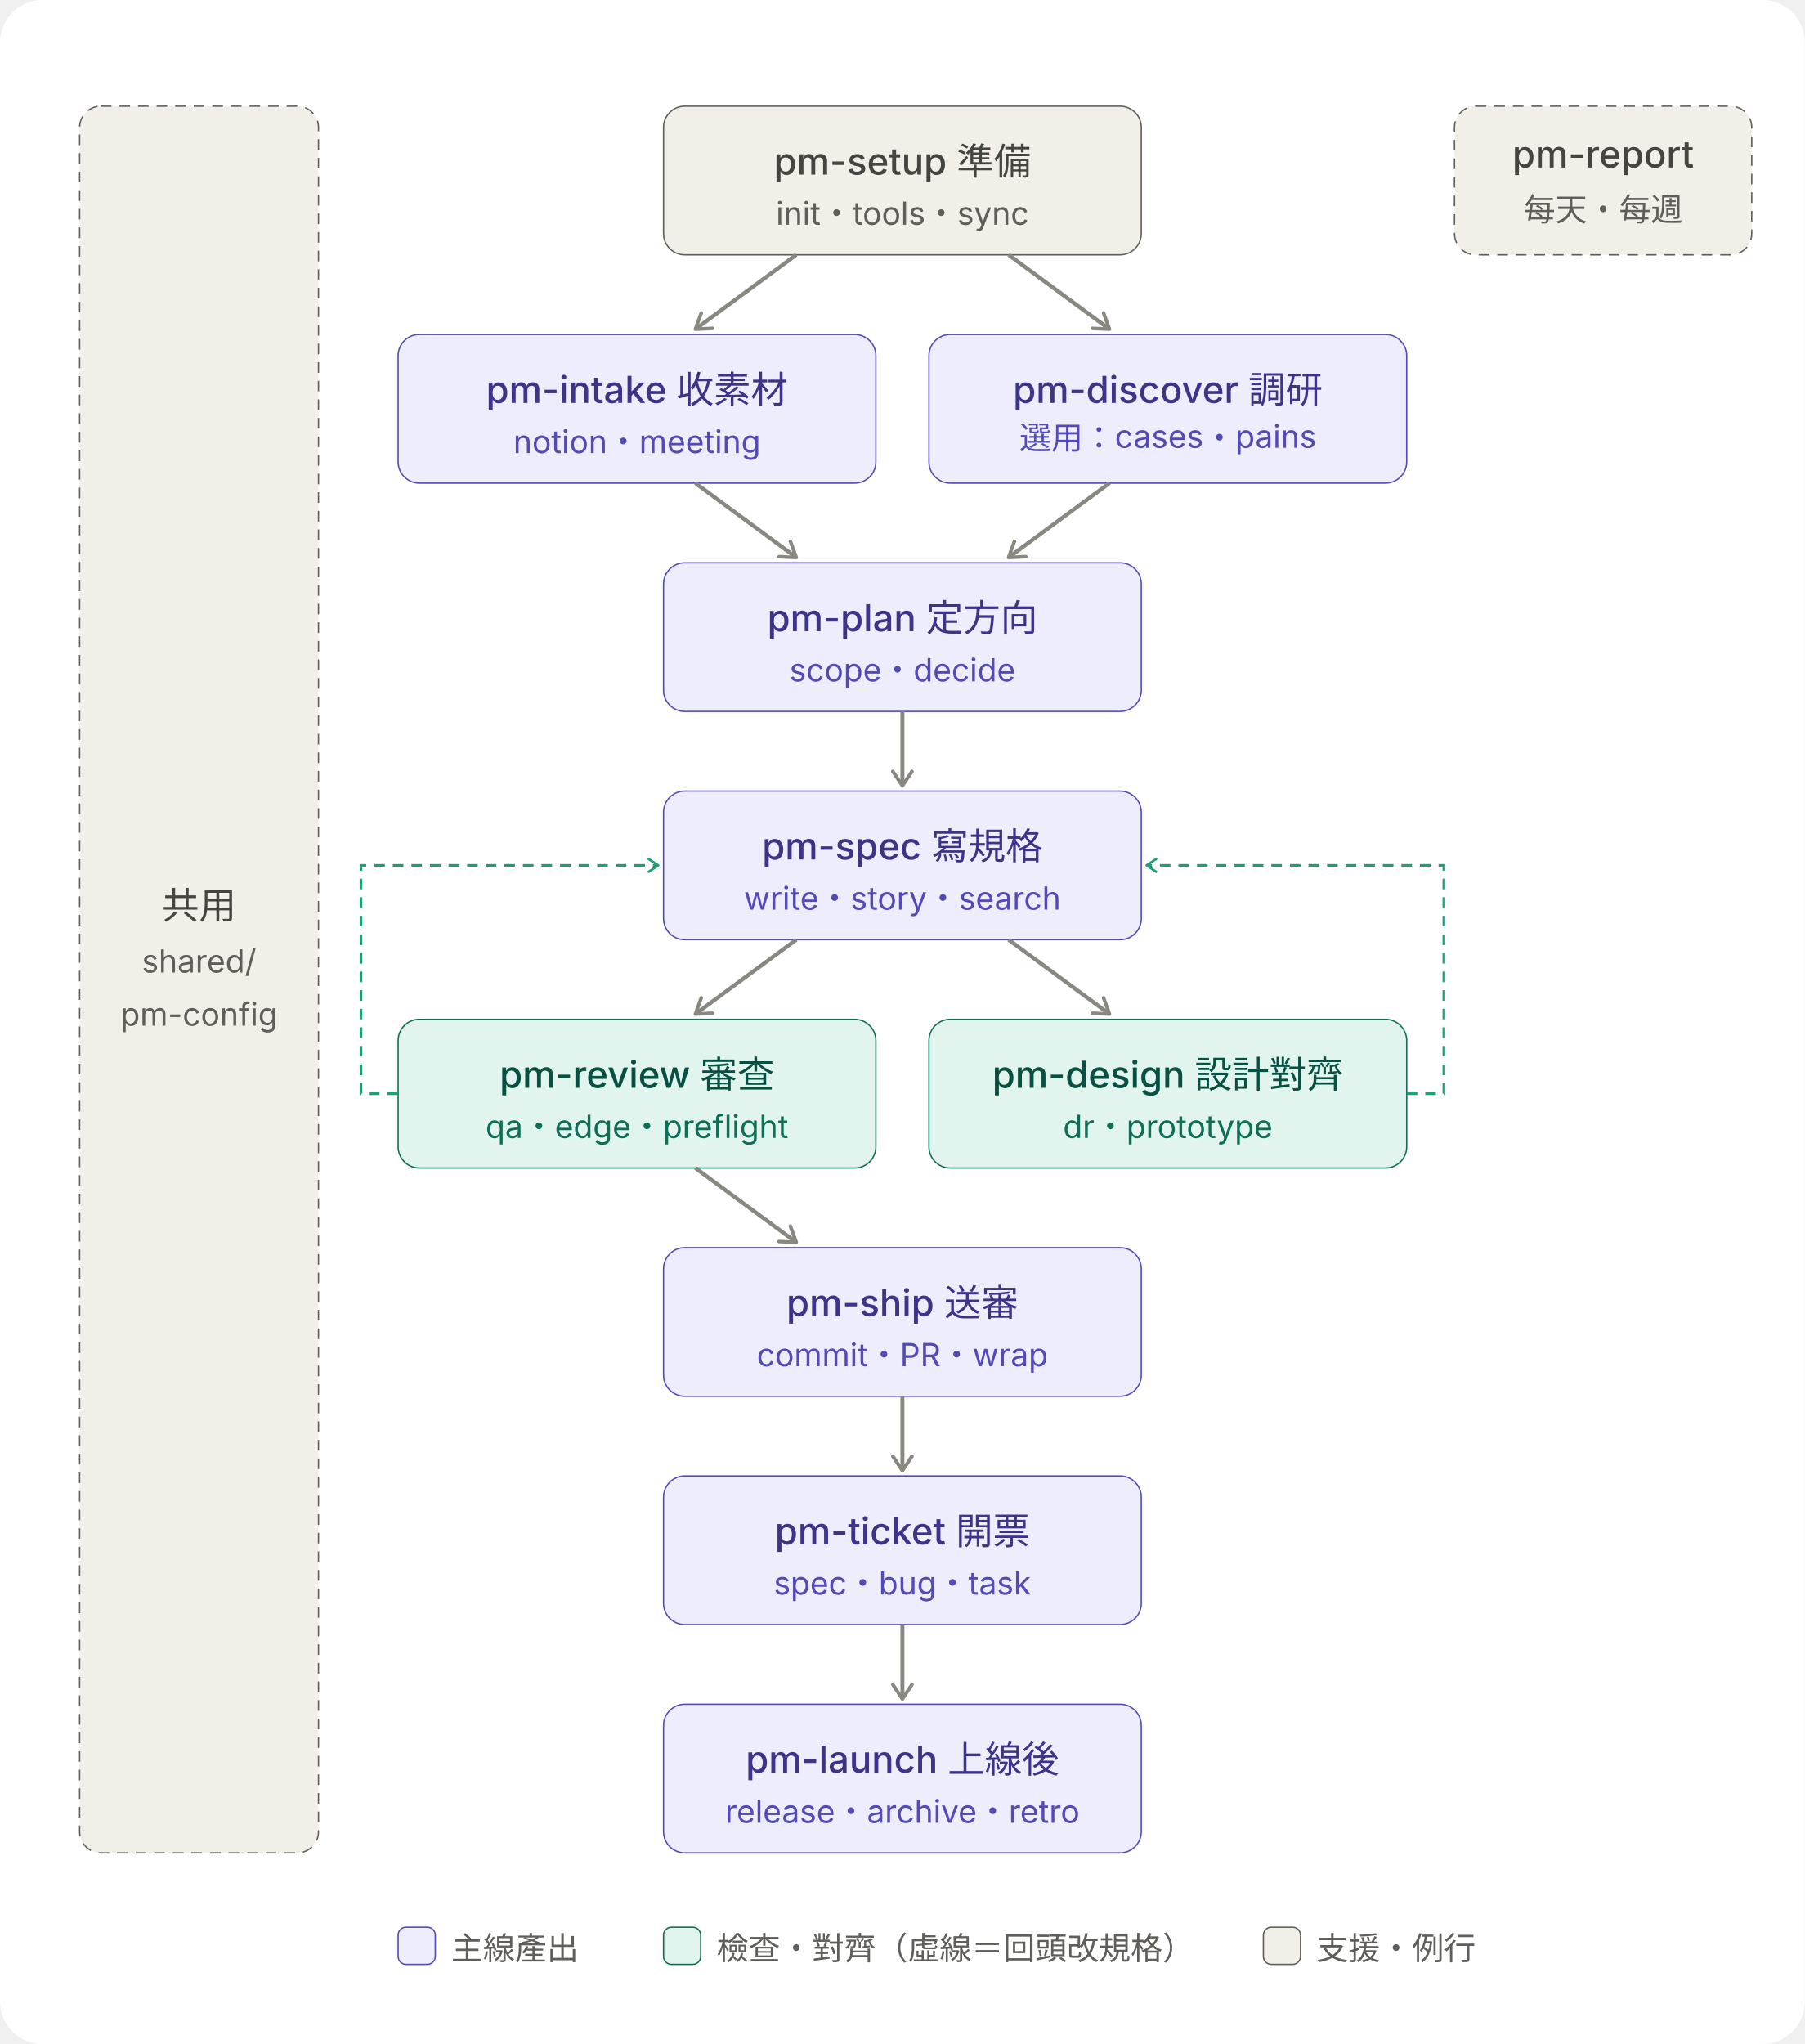
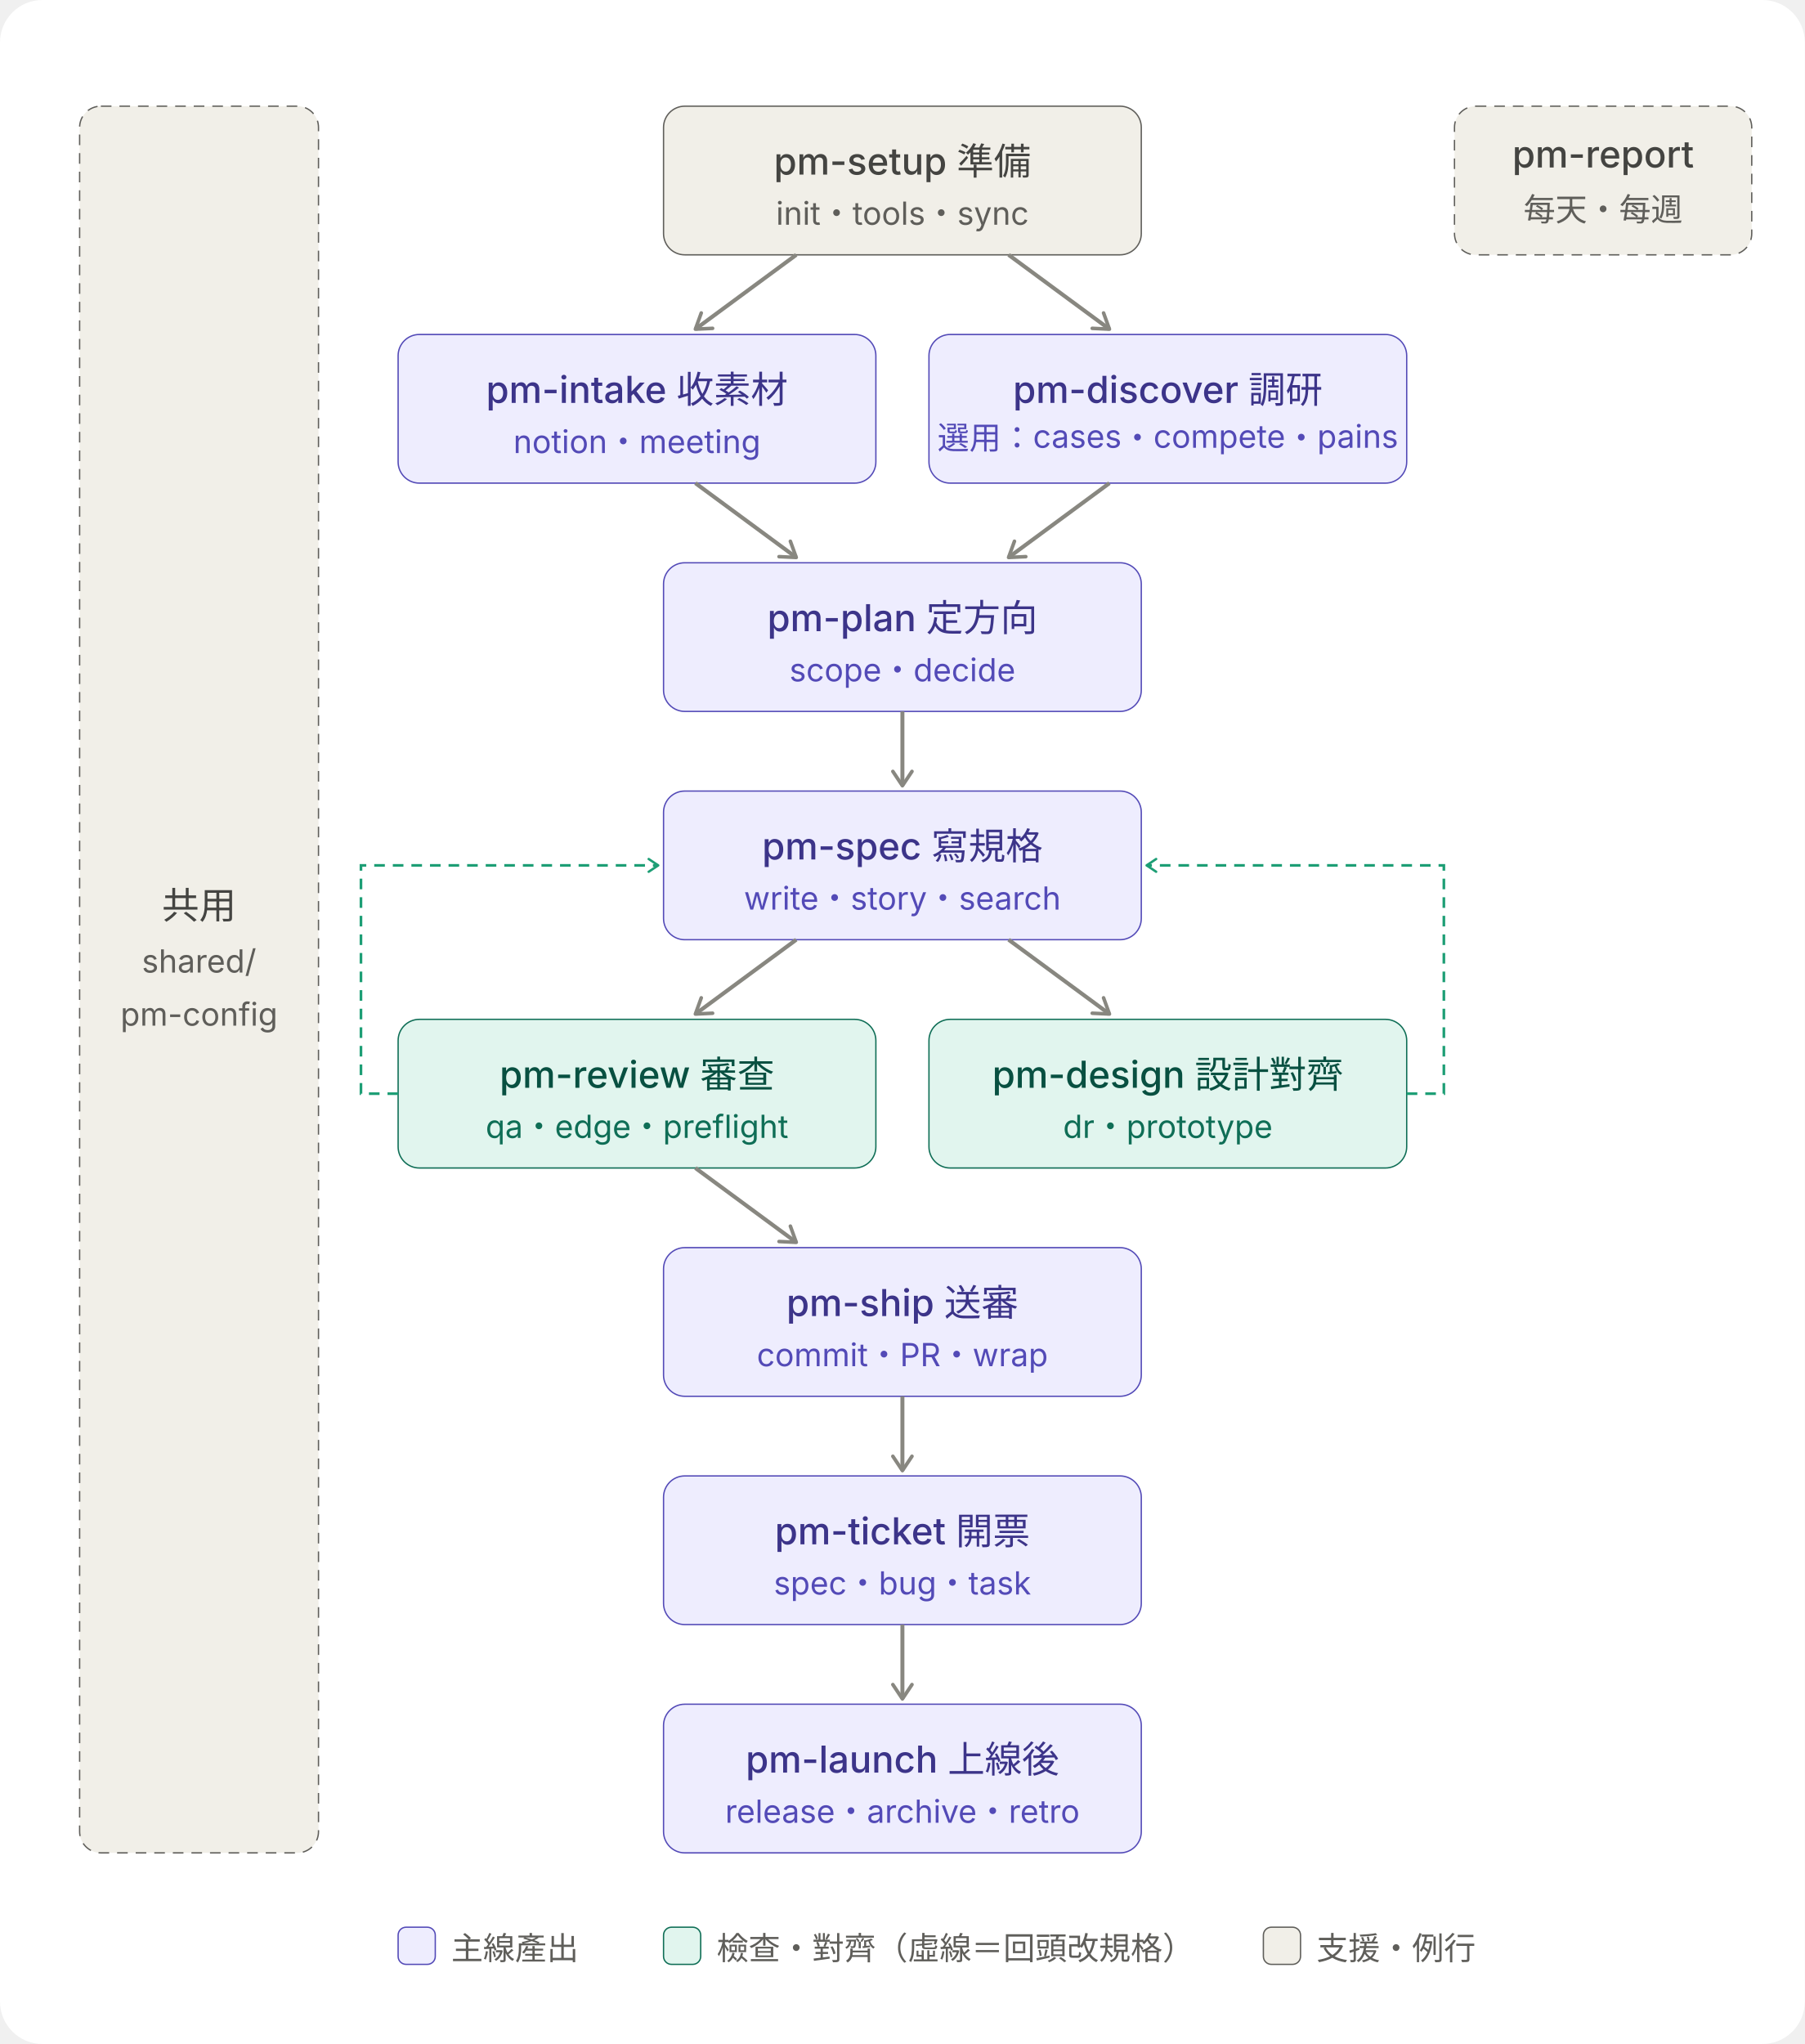
<svg xmlns="http://www.w3.org/2000/svg" width="680" height="770" viewBox="0 0 680 770" role="img" font-family="-apple-system, 'Segoe UI', 'Noto Sans TC', 'Microsoft JhengHei', 'PingFang TC', sans-serif">
  <defs>
    <marker id="ag" viewBox="0 0 10 10" refX="8" refY="5" markerWidth="6" markerHeight="6" orient="auto-start-reverse">
      <path d="M2 1L8 5L2 9" fill="none" stroke="#888780" stroke-width="1.5" stroke-linecap="round" stroke-linejoin="round" />
    </marker>
    <marker id="at" viewBox="0 0 10 10" refX="8" refY="5" markerWidth="6" markerHeight="6" orient="auto-start-reverse">
      <path d="M2 1L8 5L2 9" fill="none" stroke="#1D9E75" stroke-width="1.5" stroke-linecap="round" stroke-linejoin="round" />
    </marker>
  </defs>
  <rect x="0" y="0" width="680" height="770" rx="16" fill="#FFFFFF" />
  <g font-size="14" text-anchor="middle" dominant-baseline="central">
    <rect x="30" y="40" width="90" height="658" rx="8" fill="#F1EFE8" stroke="#5F5E5A" stroke-width="0.5" stroke-dasharray="4 3" />
    <text x="75" y="340" fill="#444441" font-weight="500">共用</text>
    <text x="75" y="362" fill="#5F5E5A" font-size="12">shared/</text>
    <text x="75" y="382" fill="#5F5E5A" font-size="12">pm-config</text>
    <rect x="548" y="40" width="112" height="56" rx="8" fill="#F1EFE8" stroke="#5F5E5A" stroke-width="0.5" stroke-dasharray="4 3" />
    <text x="604" y="58" fill="#444441" font-weight="500">pm-report</text>
    <text x="604" y="78" fill="#5F5E5A" font-size="12">每天・每週</text>
    <rect x="250" y="40" width="180" height="56" rx="8" fill="#F1EFE8" stroke="#5F5E5A" stroke-width="0.5" />
    <text x="340" y="58" fill="#444441" font-weight="500">pm-setup 準備</text>
    <text x="340" y="78" fill="#5F5E5A" font-size="12">init・tools・sync</text>
    <rect x="150" y="126" width="180" height="56" rx="8" fill="#EEEDFE" stroke="#534AB7" stroke-width="0.5" />
    <text x="240" y="144" fill="#3C3489" font-weight="500">pm-intake 收素材</text>
    <text x="240" y="164" fill="#534AB7" font-size="12">notion・meeting</text>
    <rect x="350" y="126" width="180" height="56" rx="8" fill="#EEEDFE" stroke="#534AB7" stroke-width="0.5" />
    <text x="440" y="144" fill="#3C3489" font-weight="500">pm-discover 調研</text>
-     <text x="440" y="164" fill="#534AB7" font-size="12">選用：cases・pains</text>
+     <text x="440" y="164" fill="#534AB7" font-size="12">選用：cases・compete・pains</text>
    <rect x="250" y="212" width="180" height="56" rx="8" fill="#EEEDFE" stroke="#534AB7" stroke-width="0.5" />
    <text x="340" y="230" fill="#3C3489" font-weight="500">pm-plan 定方向</text>
    <text x="340" y="250" fill="#534AB7" font-size="12">scope・decide</text>
    <rect x="250" y="298" width="180" height="56" rx="8" fill="#EEEDFE" stroke="#534AB7" stroke-width="0.5" />
    <text x="340" y="316" fill="#3C3489" font-weight="500">pm-spec 寫規格</text>
    <text x="340" y="336" fill="#534AB7" font-size="12">write・story・search</text>
    <rect x="150" y="384" width="180" height="56" rx="8" fill="#E1F5EE" stroke="#0F6E56" stroke-width="0.5" />
    <text x="240" y="402" fill="#085041" font-weight="500">pm-review 審查</text>
    <text x="240" y="422" fill="#0F6E56" font-size="12">qa・edge・preflight</text>
    <rect x="350" y="384" width="180" height="56" rx="8" fill="#E1F5EE" stroke="#0F6E56" stroke-width="0.5" />
    <text x="440" y="402" fill="#085041" font-weight="500">pm-design 設計對齊</text>
    <text x="440" y="422" fill="#0F6E56" font-size="12">dr・prototype</text>
    <rect x="250" y="470" width="180" height="56" rx="8" fill="#EEEDFE" stroke="#534AB7" stroke-width="0.5" />
    <text x="340" y="488" fill="#3C3489" font-weight="500">pm-ship 送審</text>
    <text x="340" y="508" fill="#534AB7" font-size="12">commit・PR・wrap</text>
    <rect x="250" y="556" width="180" height="56" rx="8" fill="#EEEDFE" stroke="#534AB7" stroke-width="0.5" />
    <text x="340" y="574" fill="#3C3489" font-weight="500">pm-ticket 開票</text>
    <text x="340" y="594" fill="#534AB7" font-size="12">spec・bug・task</text>
    <rect x="250" y="642" width="180" height="56" rx="8" fill="#EEEDFE" stroke="#534AB7" stroke-width="0.5" />
    <text x="340" y="660" fill="#3C3489" font-weight="500">pm-launch 上線後</text>
    <text x="340" y="680" fill="#534AB7" font-size="12">release・archive・retro</text>
  </g>
  <g stroke="#888780" stroke-width="1.5" fill="none" marker-end="url(#ag)">
    <line x1="300" y1="96" x2="262" y2="124" />
    <line x1="380" y1="96" x2="418" y2="124" />
    <line x1="262" y1="182" x2="300" y2="210" />
    <line x1="418" y1="182" x2="380" y2="210" />
    <line x1="340" y1="268" x2="340" y2="296" />
    <line x1="300" y1="354" x2="262" y2="382" />
    <line x1="380" y1="354" x2="418" y2="382" />
    <line x1="262" y1="440" x2="300" y2="468" />
    <line x1="340" y1="526" x2="340" y2="554" />
    <line x1="340" y1="612" x2="340" y2="640" />
  </g>
  <g stroke="#1D9E75" stroke-width="1" fill="none" stroke-dasharray="4 3" marker-end="url(#at)">
    <path d="M150 412 L136 412 L136 326 L248 326" />
    <path d="M530 412 L544 412 L544 326 L432 326" />
  </g>
  <g font-size="12" fill="#5F5E5A" dominant-baseline="central">
    <rect x="150" y="726" width="14" height="14" rx="3" fill="#EEEDFE" stroke="#534AB7" stroke-width="0.5" />
    <text x="170" y="733">主線產出</text>
    <rect x="250" y="726" width="14" height="14" rx="3" fill="#E1F5EE" stroke="#0F6E56" stroke-width="0.5" />
    <text x="270" y="733">檢查・對齊（虛線＝回頭改規格）</text>
    <rect x="476" y="726" width="14" height="14" rx="3" fill="#F1EFE8" stroke="#5F5E5A" stroke-width="0.5" />
    <text x="496" y="733">支援・例行</text>
  </g>
</svg>
